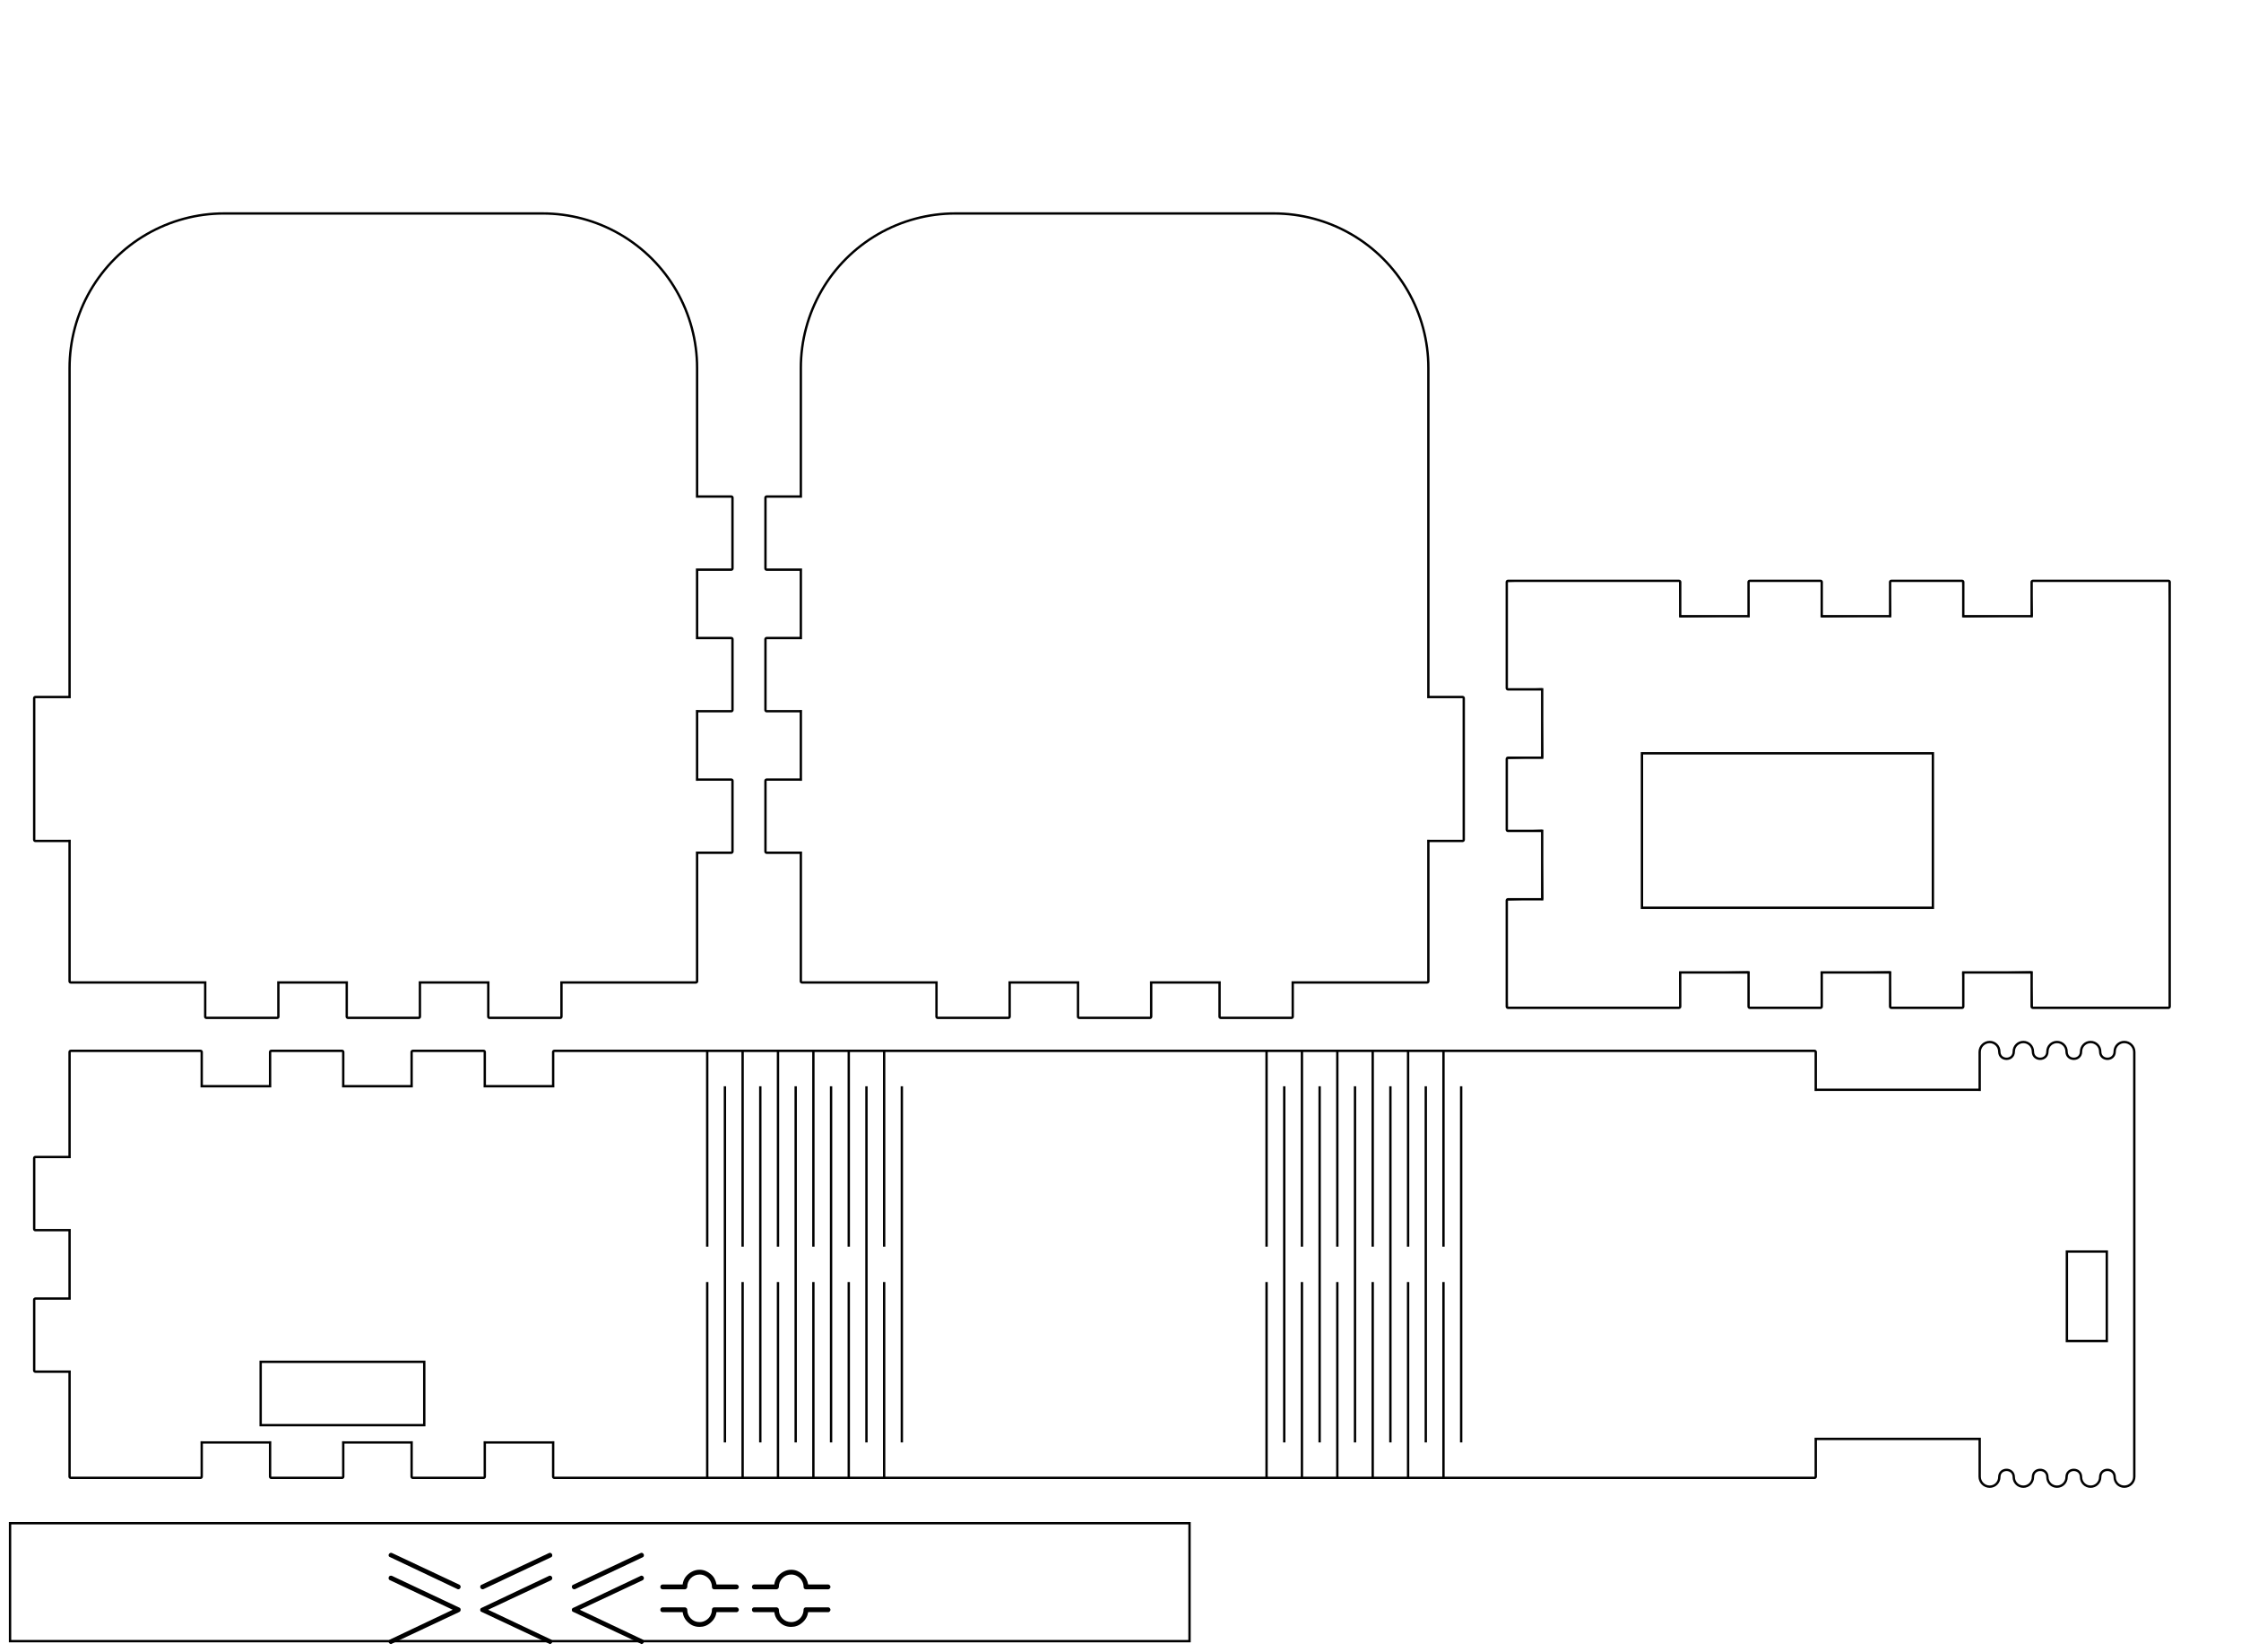
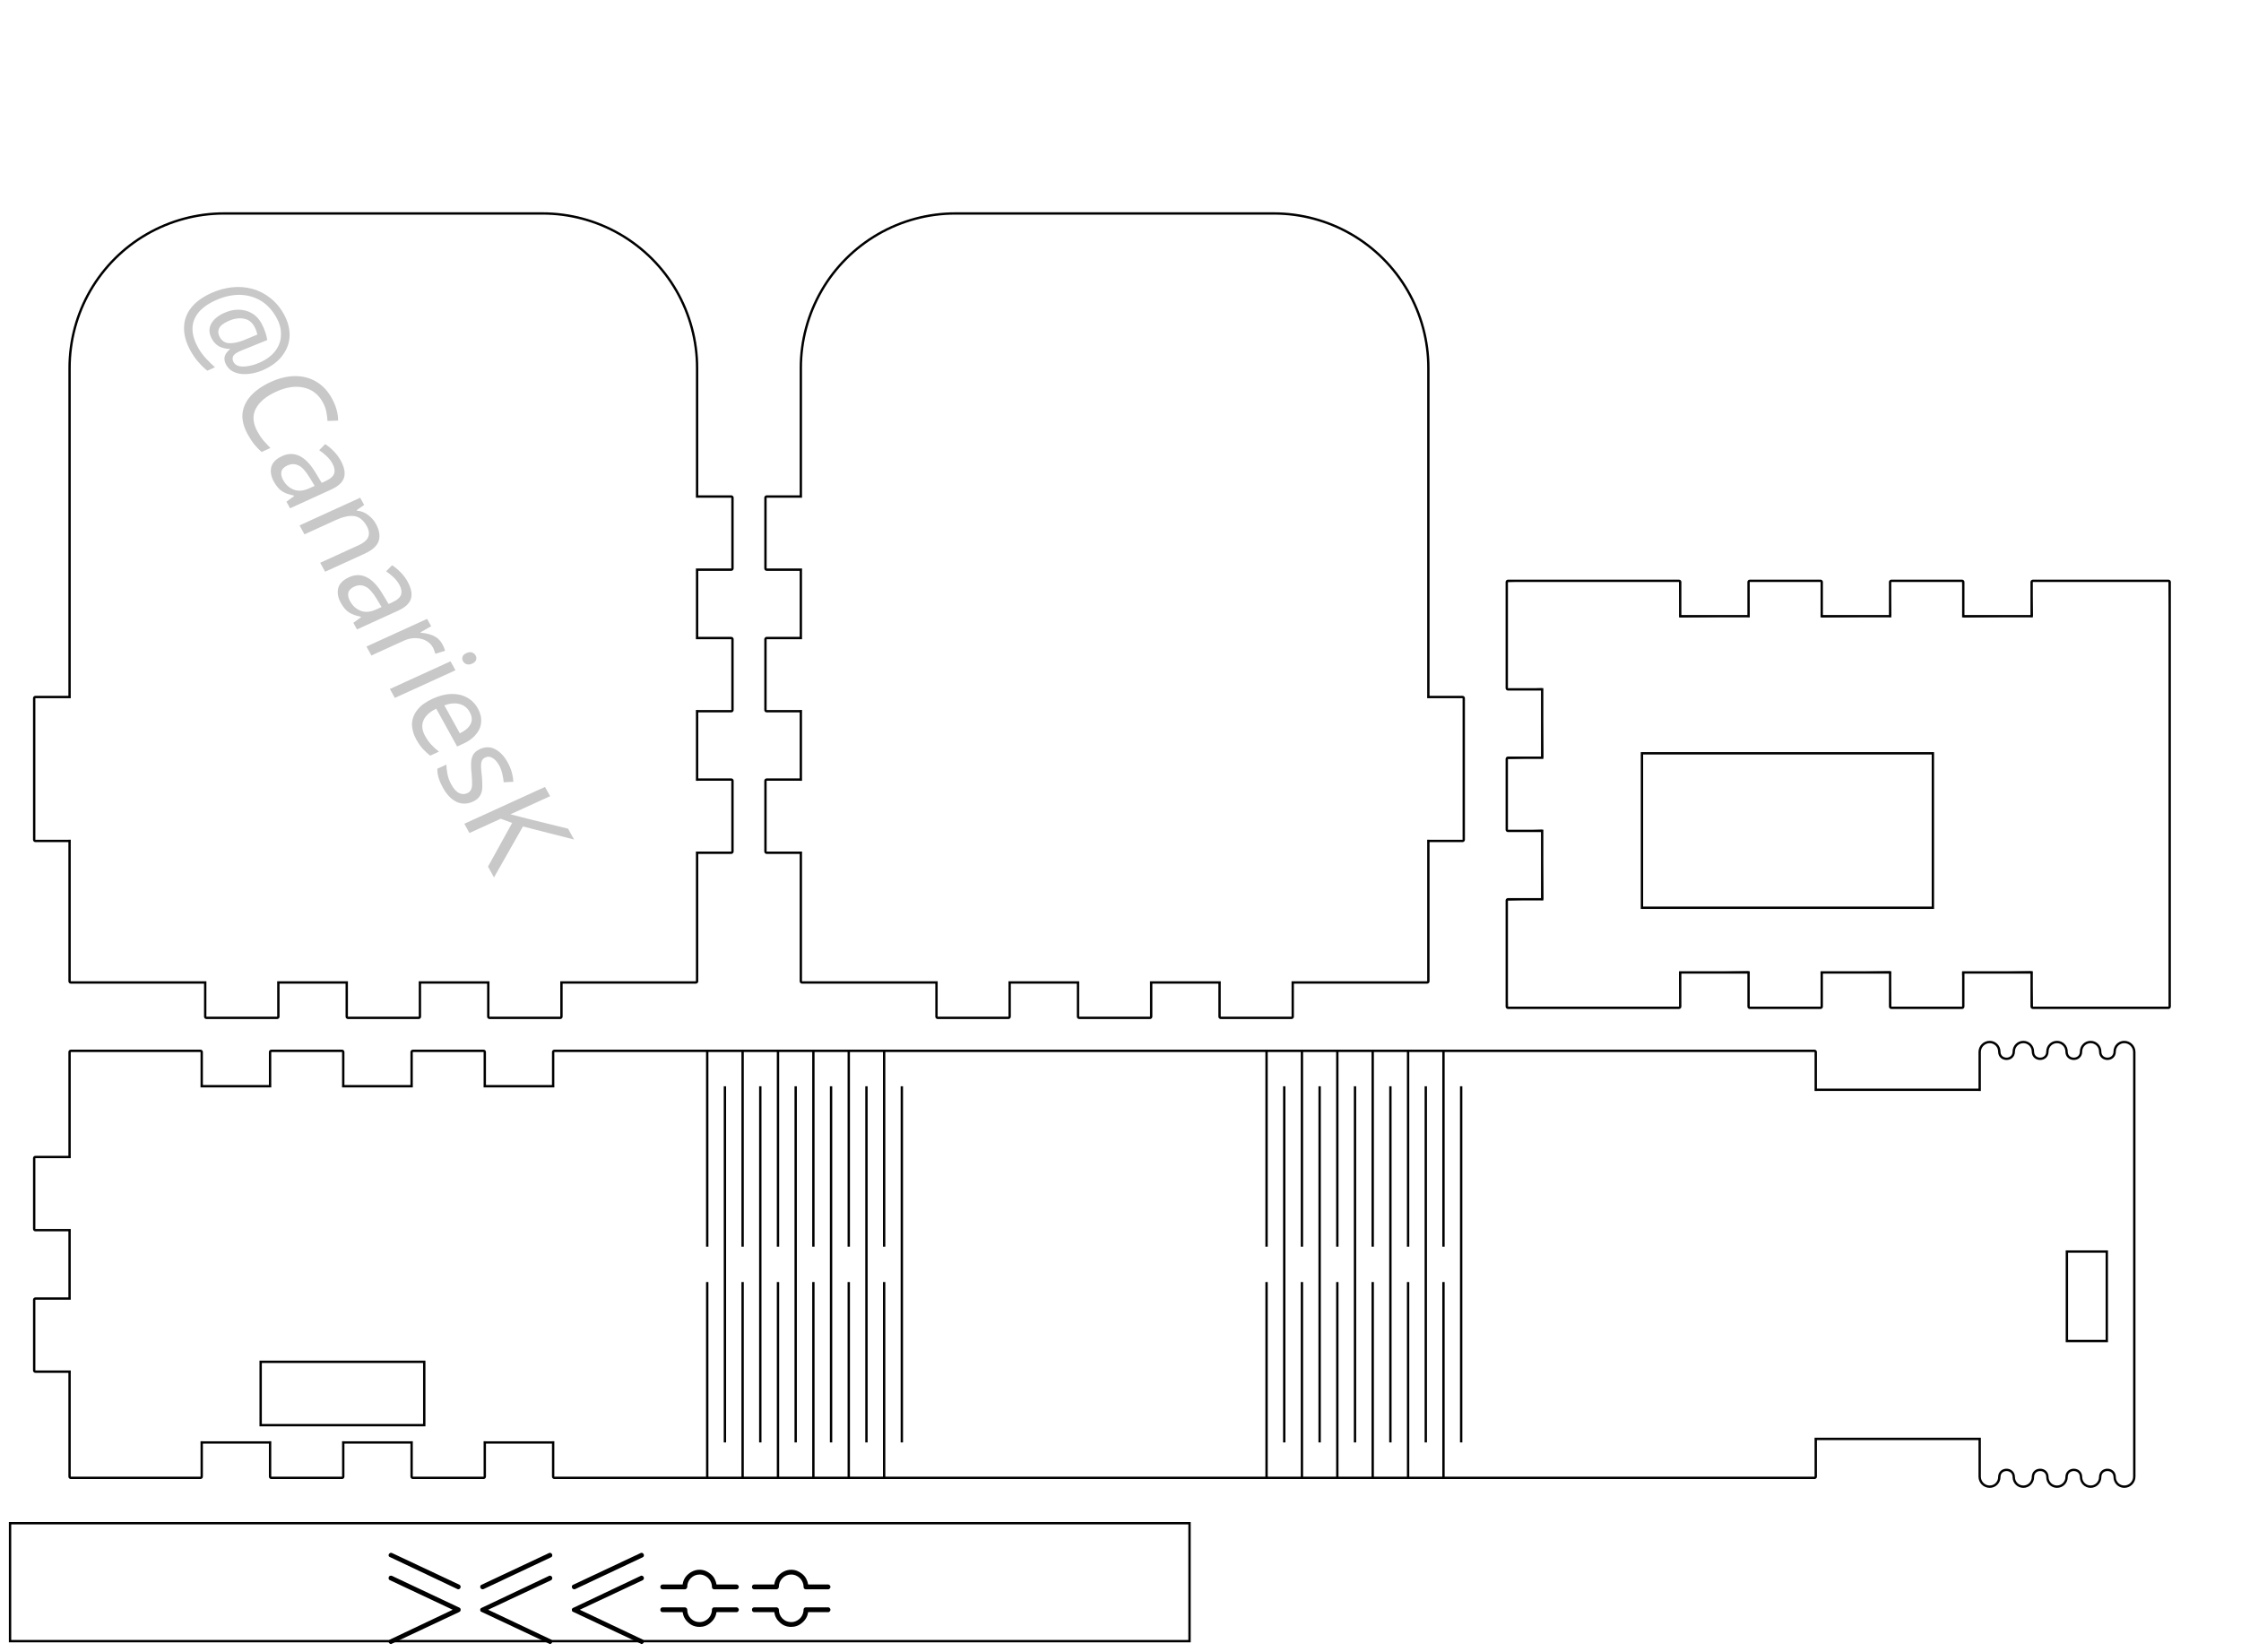
<svg xmlns="http://www.w3.org/2000/svg" xmlns:ns1="http://www.openswatchbook.org/uri/2009/osb" xmlns:xlink="http://www.w3.org/1999/xlink" width="190mm" height="140mm" viewBox="0 9860 190 140" version="1.1" id="svg2">
  <defs id="defs4">
    <linearGradient id="linearGradient4882" ns1:paint="gradient">
      <stop style="stop-color:#000000;stop-opacity:1;" offset="0" id="stop4884" />
      <stop style="stop-color:#000000;stop-opacity:0;" offset="1" id="stop4886" />
    </linearGradient>
    <g id="g6">
      <symbol overflow="visible" id="glyph0-0">
        <path style="stroke:none;" d="M 1.25 0 L 1.25 -6.25 L 6.25 -6.25 L 6.25 0 Z M 6.094 -0.156 L 6.094 -6.094 L 1.406 -6.094 L 1.406 -0.156 Z M 6.094 -0.156 " id="path9" />
      </symbol>
      <symbol overflow="visible" id="glyph0-1">
        <path style="stroke:none;" d="M 0.828 1.172 C 0.828 1.086 0.875 1.023 0.969 0.984 L 6.266 -1.531 L 0.922 -4.047 C 0.859 -4.078 0.828 -4.133 0.828 -4.219 C 0.828 -4.27 0.844 -4.316 0.875 -4.359 C 0.914 -4.398 0.969 -4.422 1.031 -4.422 C 1.062 -4.422 1.086 -4.414 1.109 -4.406 L 6.844 -1.703 C 6.906 -1.672 6.938 -1.613 6.938 -1.531 C 6.938 -1.445 6.898 -1.383 6.828 -1.344 L 1.109 1.344 C 1.086 1.363 1.062 1.375 1.031 1.375 C 0.977 1.375 0.93 1.352 0.891 1.312 C 0.848 1.27 0.828 1.223 0.828 1.172 Z M 0.969 -5.984 C 0.875 -6.016 0.828 -6.07 0.828 -6.156 C 0.828 -6.207 0.848 -6.254 0.891 -6.297 C 0.93 -6.336 0.977 -6.359 1.031 -6.359 C 1.062 -6.359 1.086 -6.352 1.109 -6.344 L 6.828 -3.656 C 6.898 -3.613 6.938 -3.551 6.938 -3.469 C 6.938 -3.414 6.914 -3.367 6.875 -3.328 C 6.844 -3.285 6.797 -3.266 6.734 -3.266 C 6.703 -3.266 6.68 -3.27 6.672 -3.281 Z M 0.969 -5.984 " id="path12" />
      </symbol>
      <symbol overflow="visible" id="glyph0-2">
        <path style="stroke:none;" d="M 0.922 -1.359 C 0.859 -1.379 0.828 -1.438 0.828 -1.531 C 0.828 -1.613 0.875 -1.672 0.969 -1.703 L 6.672 -4.406 C 6.68 -4.414 6.703 -4.422 6.734 -4.422 C 6.797 -4.422 6.844 -4.398 6.875 -4.359 C 6.914 -4.328 6.938 -4.281 6.938 -4.219 C 6.938 -4.133 6.898 -4.07 6.828 -4.031 L 1.5 -1.531 L 6.844 1 C 6.906 1.031 6.938 1.086 6.938 1.172 C 6.938 1.223 6.914 1.27 6.875 1.312 C 6.844 1.352 6.797 1.375 6.734 1.375 C 6.703 1.375 6.68 1.363 6.672 1.344 Z M 0.828 -3.469 C 0.828 -3.551 0.859 -3.609 0.922 -3.641 L 6.672 -6.344 C 6.68 -6.352 6.703 -6.359 6.734 -6.359 C 6.797 -6.359 6.844 -6.336 6.875 -6.297 C 6.914 -6.266 6.938 -6.219 6.938 -6.156 C 6.938 -6.07 6.906 -6.016 6.844 -5.984 L 1.109 -3.281 C 1.086 -3.27 1.062 -3.266 1.031 -3.266 C 0.977 -3.266 0.93 -3.285 0.891 -3.328 C 0.848 -3.367 0.828 -3.414 0.828 -3.469 Z M 0.828 -3.469 " id="path15" />
      </symbol>
      <symbol overflow="visible" id="glyph0-3">
        <path style="stroke:none;" d="M 0.75 -1.328 C 0.695 -1.328 0.648 -1.348 0.609 -1.391 C 0.578 -1.43 0.562 -1.477 0.562 -1.531 C 0.562 -1.582 0.578 -1.629 0.609 -1.672 C 0.648 -1.711 0.695 -1.734 0.75 -1.734 L 2.656 -1.734 C 2.695 -1.734 2.738 -1.711 2.781 -1.672 C 2.82 -1.641 2.844 -1.598 2.844 -1.547 C 2.844 -1.254 2.941 -1.004 3.141 -0.797 C 3.348 -0.586 3.598 -0.484 3.891 -0.484 C 4.078 -0.484 4.25 -0.531 4.406 -0.625 C 4.57 -0.719 4.703 -0.848 4.797 -1.016 C 4.891 -1.191 4.938 -1.367 4.938 -1.547 C 4.938 -1.586 4.953 -1.629 4.984 -1.672 C 5.023 -1.711 5.07 -1.734 5.125 -1.734 L 7.031 -1.734 C 7.082 -1.734 7.125 -1.711 7.156 -1.672 C 7.195 -1.629 7.219 -1.582 7.219 -1.531 C 7.219 -1.477 7.195 -1.43 7.156 -1.391 C 7.125 -1.348 7.082 -1.328 7.031 -1.328 L 5.328 -1.328 C 5.273 -0.973 5.109 -0.676 4.828 -0.438 C 4.555 -0.195 4.242 -0.078 3.891 -0.078 C 3.523 -0.078 3.207 -0.195 2.938 -0.438 C 2.664 -0.676 2.504 -0.973 2.453 -1.328 Z M 0.75 -3.266 C 0.695 -3.266 0.648 -3.285 0.609 -3.328 C 0.578 -3.367 0.562 -3.414 0.562 -3.469 C 0.562 -3.52 0.578 -3.566 0.609 -3.609 C 0.648 -3.648 0.695 -3.672 0.75 -3.672 L 2.453 -3.672 C 2.484 -3.91 2.566 -4.125 2.703 -4.312 C 2.848 -4.5 3.02 -4.645 3.219 -4.75 C 3.426 -4.863 3.648 -4.922 3.891 -4.922 C 4.066 -4.922 4.234 -4.891 4.391 -4.828 C 4.547 -4.766 4.691 -4.676 4.828 -4.562 C 4.961 -4.457 5.07 -4.328 5.156 -4.172 C 5.238 -4.016 5.297 -3.848 5.328 -3.672 L 7.031 -3.672 C 7.082 -3.672 7.125 -3.648 7.156 -3.609 C 7.195 -3.566 7.219 -3.52 7.219 -3.469 C 7.219 -3.414 7.195 -3.367 7.156 -3.328 C 7.125 -3.285 7.082 -3.266 7.031 -3.266 L 5.125 -3.266 C 5.07 -3.266 5.023 -3.285 4.984 -3.328 C 4.953 -3.367 4.938 -3.414 4.938 -3.469 C 4.938 -3.645 4.891 -3.816 4.797 -3.984 C 4.703 -4.148 4.57 -4.281 4.406 -4.375 C 4.25 -4.469 4.078 -4.516 3.891 -4.516 C 3.598 -4.516 3.348 -4.41 3.141 -4.203 C 2.941 -3.992 2.844 -3.75 2.844 -3.469 C 2.844 -3.414 2.82 -3.367 2.781 -3.328 C 2.738 -3.285 2.695 -3.266 2.656 -3.266 Z M 0.75 -3.266 " id="path18" />
      </symbol>
    </g>
  </defs>
  <iframe class="cleanslate hidden" src="moz-extension://0c9fc154-792e-43d2-acbf-948e3a7fc030/static/commandline.html" id="cmdline_iframe" style="height: 0px !important;" />
  <g id="surface5">
    <path style="fill:none;stroke-width:0.2;stroke-linecap:butt;stroke-linejoin:miter;stroke:rgb(0%,0%,0%);stroke-opacity:1;stroke-miterlimit:10;" d="M -31.266 -1.131 L 68.734 -1.131 L 68.734 8.869 L -31.266 8.869 Z M -0 0.002 " transform="matrix(1,0,0,-1,32.11758,9998.017)" id="path21" />
    <path style="fill:none;stroke-width:0.2;stroke-linecap:butt;stroke-linejoin:miter;stroke:rgb(100%,100%,100%);stroke-opacity:1;stroke-miterlimit:10;" d="M -0 0.002 L 37.464 0.002 L 37.464 7.736 L -0 7.736 Z M -0 0.002 " transform="matrix(1,0,0,-1,32.11758,9998.017)" id="path23" />
    <g style="fill:rgb(0%,0%,0%);fill-opacity:1;" id="g25">
      <use xlink:href="#glyph0-1" x="32.118" y="9998.017" id="use27" />
      <use xlink:href="#glyph0-2" x="39.886" y="9998.017" id="use29" />
      <use xlink:href="#glyph0-2" x="47.655" y="9998.017" id="use31" />
      <use xlink:href="#glyph0-3" x="55.423" y="9998.017" id="use33" />
      <use xlink:href="#glyph0-3" x="63.192" y="9998.017" id="use35" />
    </g>
    <path style="fill:none;stroke-width:0.2;stroke-linecap:butt;stroke-linejoin:miter;stroke:rgb(0%,0%,0%);stroke-opacity:1;stroke-miterlimit:10;" d="M 0 0 L 11 0 M 11 0 C 11.055 0 11.102 0.043 11.102 0.102 M 11.102 0.102 L 11.102 3.102 C 11.102 3.047 11.059 3 11 3 M 11 3 L 17 3 C 16.945 3 16.898 3.043 16.898 3.102 M 16.898 3.102 L 16.898 0.102 C 16.898 0.047 16.941 0 17 0 M 17 0 L 23 0 M 23 0 C 23.055 0 23.102 0.043 23.102 0.102 M 23.102 0.102 L 23.102 3.102 C 23.102 3.047 23.059 3 23 3 M 23 3 L 29 3 C 28.945 3 28.898 3.043 28.898 3.102 M 28.898 3.102 L 28.898 0.102 C 28.898 0.047 28.941 0 29 0 M 29 0 L 35 0 M 35 0 C 35.055 0 35.102 0.043 35.102 0.102 M 35.102 0.102 L 35.102 3.102 C 35.102 3.047 35.059 3 35 3 M 35 3 L 41 3 C 40.945 3 40.898 3.043 40.898 3.102 M 40.898 3.102 L 40.898 0.102 C 40.898 0.047 40.941 0 41 0 M 41 0 L 52 0 M 53.961 0 L 53.961 16.602 M 53.961 19.602 L 53.961 36.199 M 55.461 33.199 L 55.461 3 M 56.961 0 L 56.961 16.602 M 56.961 19.602 L 56.961 36.199 M 58.461 33.199 L 58.461 3 M 59.961 0 L 59.961 16.602 M 59.961 19.602 L 59.961 36.199 M 61.461 33.199 L 61.461 3 M 62.961 0 L 62.961 16.602 M 62.961 19.602 L 62.961 36.199 M 64.461 33.199 L 64.461 3 M 65.961 0 L 65.961 16.602 M 65.961 19.602 L 65.961 36.199 M 67.461 33.199 L 67.461 3 M 68.961 0 L 68.961 16.602 M 68.961 19.602 L 68.961 36.199 M 70.461 33.199 L 70.461 3 M 52 0 L 72.422 0 M 72.422 0 L 99.422 0 M 101.383 0 L 101.383 16.602 M 101.383 19.602 L 101.383 36.199 M 102.883 33.199 L 102.883 3 M 104.383 0 L 104.383 16.602 M 104.383 19.602 L 104.383 36.199 M 105.883 33.199 L 105.883 3 M 107.383 0 L 107.383 16.602 M 107.383 19.602 L 107.383 36.199 M 108.883 33.199 L 108.883 3 M 110.383 0 L 110.383 16.602 M 110.383 19.602 L 110.383 36.199 M 111.883 33.199 L 111.883 3 M 113.383 0 L 113.383 16.602 M 113.383 19.602 L 113.383 36.199 M 114.883 33.199 L 114.883 3 M 116.383 0 L 116.383 16.602 M 116.383 19.602 L 116.383 36.199 M 117.883 33.199 L 117.883 3 M 99.422 0 L 119.844 0 M 119.844 0 L 147.844 0 C 147.898 0 147.945 0.043 147.945 0.102 M 147.945 0.102 L 147.945 3.402 C 147.945 3.348 147.902 3.301 147.844 3.301 M 147.844 3.301 L 161.945 3.301 C 161.891 3.301 161.844 3.344 161.844 3.402 M 161.844 3.402 L 161.844 0.102 C 161.844 -0.367 162.223 -0.75 162.695 -0.75 C 163.145 -0.75 163.508 -0.387 163.508 0.062 C 163.508 0.879 164.734 0.879 164.734 0.062 C 164.734 -0.387 165.098 -0.75 165.547 -0.75 C 165.996 -0.75 166.359 -0.387 166.359 0.062 C 166.359 0.879 167.586 0.879 167.586 0.062 C 167.586 -0.387 167.949 -0.75 168.398 -0.75 C 168.848 -0.75 169.211 -0.387 169.211 0.062 C 169.211 0.879 170.438 0.879 170.438 0.062 C 170.438 -0.387 170.801 -0.75 171.25 -0.75 C 171.699 -0.75 172.062 -0.387 172.062 0.062 C 172.062 0.879 173.289 0.879 173.289 0.062 C 173.289 -0.387 173.652 -0.75 174.102 -0.75 C 174.57 -0.75 174.953 -0.371 174.953 0.102 M 174.953 0.102 L 174.953 36.102 C 174.953 36.57 174.574 36.953 174.102 36.953 C 173.652 36.953 173.289 36.59 173.289 36.141 C 173.289 35.324 172.062 35.324 172.062 36.141 C 172.062 36.59 171.699 36.953 171.25 36.953 C 170.801 36.953 170.438 36.59 170.438 36.141 C 170.438 35.324 169.211 35.324 169.211 36.141 C 169.211 36.59 168.848 36.953 168.398 36.953 C 167.949 36.953 167.586 36.59 167.586 36.141 C 167.586 35.324 166.359 35.324 166.359 36.141 C 166.359 36.59 165.996 36.953 165.547 36.953 C 165.098 36.953 164.734 36.59 164.734 36.141 C 164.734 35.324 163.508 35.324 163.508 36.141 C 163.508 36.59 163.145 36.953 162.695 36.953 C 162.227 36.953 161.844 36.574 161.844 36.102 M 161.844 36.102 L 161.844 32.801 C 161.844 32.855 161.887 32.902 161.945 32.902 M 161.945 32.902 L 147.844 32.902 C 147.898 32.902 147.945 32.859 147.945 32.801 M 147.945 32.801 L 147.945 36.102 C 147.945 36.156 147.902 36.203 147.844 36.203 M 147.844 36.203 L 119.844 36.203 M 119.844 36.203 L 99.422 36.203 M 99.422 36.203 L 72.422 36.203 M 72.422 36.203 L 52 36.203 M 52 36.203 L 41 36.203 M 41 36.203 C 40.945 36.203 40.898 36.16 40.898 36.102 M 40.898 36.102 L 40.898 33.102 C 40.898 33.156 40.941 33.203 41 33.203 M 41 33.203 L 35 33.203 C 35.055 33.203 35.102 33.16 35.102 33.102 M 35.102 33.102 L 35.102 36.102 C 35.102 36.156 35.059 36.203 35 36.203 M 35 36.203 L 29 36.203 M 29 36.203 C 28.945 36.203 28.898 36.16 28.898 36.102 M 28.898 36.102 L 28.898 33.102 C 28.898 33.156 28.941 33.203 29 33.203 M 29 33.203 L 23 33.203 C 23.055 33.203 23.102 33.16 23.102 33.102 M 23.102 33.102 L 23.102 36.102 C 23.102 36.156 23.059 36.203 23 36.203 M 23 36.203 L 17 36.203 M 17 36.203 C 16.945 36.203 16.898 36.16 16.898 36.102 M 16.898 36.102 L 16.898 33.102 C 16.898 33.156 16.941 33.203 17 33.203 M 17 33.203 L 11 33.203 C 11.055 33.203 11.102 33.16 11.102 33.102 M 11.102 33.102 L 11.102 36.102 C 11.102 36.156 11.059 36.203 11 36.203 M 11 36.203 L -0 36.203 C -0.055 36.203 -0.102 36.16 -0.102 36.102 M -0.102 36.102 L -0.102 33.102 M -0.102 33.102 L -0.102 27.102 M -0.102 27.102 C -0.102 27.156 -0.059 27.203 -0 27.203 M -0 27.203 L -3 27.203 C -3.055 27.203 -3.102 27.16 -3.102 27.102 M -3.102 27.102 L -3.102 21.102 C -3.102 21.047 -3.059 21 -3 21 M -3 21 L -0 21 C -0.055 21 -0.102 21.043 -0.102 21.102 M -0.102 21.102 L -0.102 15.102 M -0.102 15.102 C -0.102 15.156 -0.059 15.203 -0 15.203 M -0 15.203 L -3 15.203 C -3.055 15.203 -3.102 15.16 -3.102 15.102 M -3.102 15.102 L -3.102 9.102 C -3.102 9.047 -3.059 9 -3 9 M -3 9 L -0 9 C -0.055 9 -0.102 9.043 -0.102 9.102 M -0.102 9.102 L -0.102 3.102 M -0.102 3.102 L -0.102 0.102 C -0.102 0.047 -0.059 0 0 0 " transform="matrix(1,0.000000000000000245,0.000000000000000245,-1,6,9985.301)" id="path37" />
    <path style="fill:none;stroke-width:0.2;stroke-linecap:butt;stroke-linejoin:miter;stroke:rgb(0%,0%,0%);stroke-opacity:1;stroke-miterlimit:10;" d="M -0 0 L 11.5 0 M 11.5 0 C 11.445 0 11.398 0.043 11.398 0.102 M 11.398 0.102 L 11.398 -2.898 C 11.398 -2.953 11.441 -3 11.5 -3 M 11.5 -3 L 17.5 -3 C 17.555 -3 17.602 -2.957 17.602 -2.898 M 17.602 -2.898 L 17.602 0.102 C 17.602 0.047 17.559 0 17.5 0 M 17.5 0 L 23.5 0 M 23.5 0 C 23.445 0 23.398 0.043 23.398 0.102 M 23.398 0.102 L 23.398 -2.898 C 23.398 -2.953 23.441 -3 23.5 -3 M 23.5 -3 L 29.5 -3 C 29.555 -3 29.602 -2.957 29.602 -2.898 M 29.602 -2.898 L 29.602 0.102 C 29.602 0.047 29.559 0 29.5 0 M 29.5 0 L 35.5 0 M 35.5 0 C 35.445 0 35.398 0.043 35.398 0.102 M 35.398 0.102 L 35.398 -2.898 C 35.398 -2.953 35.441 -3 35.5 -3 M 35.5 -3 L 41.5 -3 C 41.555 -3 41.602 -2.957 41.602 -2.898 M 41.602 -2.898 L 41.602 0.102 C 41.602 0.047 41.559 0 41.5 0 M 41.5 0 L 53 0 C 53.055 0 53.102 0.043 53.102 0.102 M 53.102 0.102 L 53.102 11.102 M 53.102 11.102 C 53.102 11.047 53.059 11 53 11 M 53 11 L 56 11 C 56.055 11 56.102 11.043 56.102 11.102 M 56.102 11.102 L 56.102 17.102 C 56.102 17.156 56.059 17.203 56 17.203 M 56 17.203 L 53 17.203 C 53.055 17.203 53.102 17.16 53.102 17.102 M 53.102 17.102 L 53.102 23.102 M 53.102 23.102 C 53.102 23.047 53.059 23 53 23 M 53 23 L 56 23 C 56.055 23 56.102 23.043 56.102 23.102 M 56.102 23.102 L 56.102 29.102 C 56.102 29.156 56.059 29.203 56 29.203 M 56 29.203 L 53 29.203 C 53.055 29.203 53.102 29.16 53.102 29.102 M 53.102 29.102 L 53.102 35.102 M 53.102 35.102 C 53.102 35.047 53.059 35 53 35 M 53 35 L 56 35 C 56.055 35 56.102 35.043 56.102 35.102 M 56.102 35.102 L 56.102 41.102 C 56.102 41.156 56.059 41.203 56 41.203 M 56 41.203 L 53 41.203 C 53.055 41.203 53.102 41.16 53.102 41.102 M 53.102 41.102 L 53.102 52.102 C 53.102 54.402 52.496 56.66 51.348 58.652 C 50.199 60.645 48.543 62.297 46.551 63.449 C 44.559 64.598 42.301 65.203 40 65.203 M 40 65.203 L 13 65.203 C 10.699 65.203 8.441 64.598 6.449 63.449 C 4.457 62.301 2.805 60.645 1.652 58.652 C 0.504 56.66 -0.102 54.402 -0.102 52.102 M -0.102 52.102 L -0.102 24.102 C -0.102 24.156 -0.059 24.203 -0 24.203 M -0 24.203 L -3 24.203 C -3.055 24.203 -3.102 24.16 -3.102 24.102 M -3.102 24.102 L -3.102 12.102 C -3.102 12.047 -3.059 12 -3 12 M -3 12 L -0 12 C -0.055 12 -0.102 12.043 -0.102 12.102 M -0.102 12.102 L -0.102 0.102 C -0.102 0.047 -0.059 0 -0 0 " transform="matrix(1,0.000000000000000616,0.000000000000000616,-1,6,9943.301)" id="path39" />
    <path style="fill:none;stroke-width:0.2;stroke-linecap:butt;stroke-linejoin:miter;stroke:rgb(0%,0%,0%);stroke-opacity:1;stroke-miterlimit:10;" d="M 0 0 L 11.5 0 M 11.5 0 C 11.445 0 11.398 0.043 11.398 0.102 M 11.398 0.102 L 11.398 -2.898 C 11.398 -2.953 11.441 -3 11.5 -3 M 11.5 -3 L 17.5 -3 C 17.555 -3 17.602 -2.957 17.602 -2.898 M 17.602 -2.898 L 17.602 0.102 C 17.602 0.047 17.559 0 17.5 0 M 17.5 0 L 23.5 0 M 23.5 0 C 23.445 0 23.398 0.043 23.398 0.102 M 23.398 0.102 L 23.398 -2.898 C 23.398 -2.953 23.441 -3 23.5 -3 M 23.5 -3 L 29.5 -3 C 29.555 -3 29.602 -2.957 29.602 -2.898 M 29.602 -2.898 L 29.602 0.102 C 29.602 0.047 29.559 0 29.5 0 M 29.5 0 L 35.5 0 M 35.5 0 C 35.445 0 35.398 0.043 35.398 0.102 M 35.398 0.102 L 35.398 -2.898 C 35.398 -2.953 35.441 -3 35.5 -3 M 35.5 -3 L 41.5 -3 C 41.555 -3 41.602 -2.957 41.602 -2.898 M 41.602 -2.898 L 41.602 0.102 C 41.602 0.047 41.559 0 41.5 0 M 41.5 0 L 53 0 C 53.055 0 53.102 0.043 53.102 0.102 M 53.102 0.102 L 53.102 11.102 M 53.102 11.102 C 53.102 11.047 53.059 11 53 11 M 53 11 L 56 11 C 56.055 11 56.102 11.043 56.102 11.102 M 56.102 11.102 L 56.102 17.102 C 56.102 17.156 56.059 17.203 56 17.203 M 56 17.203 L 53 17.203 C 53.055 17.203 53.102 17.16 53.102 17.102 M 53.102 17.102 L 53.102 23.102 M 53.102 23.102 C 53.102 23.047 53.059 23 53 23 M 53 23 L 56 23 C 56.055 23 56.102 23.043 56.102 23.102 M 56.102 23.102 L 56.102 29.102 C 56.102 29.156 56.059 29.203 56 29.203 M 56 29.203 L 53 29.203 C 53.055 29.203 53.102 29.16 53.102 29.102 M 53.102 29.102 L 53.102 35.102 M 53.102 35.102 C 53.102 35.047 53.059 35 53 35 M 53 35 L 56 35 C 56.055 35 56.102 35.043 56.102 35.102 M 56.102 35.102 L 56.102 41.102 C 56.102 41.156 56.059 41.203 56 41.203 M 56 41.203 L 53 41.203 C 53.055 41.203 53.102 41.16 53.102 41.102 M 53.102 41.102 L 53.102 52.102 C 53.102 54.402 52.496 56.66 51.348 58.652 C 50.199 60.645 48.543 62.297 46.551 63.449 C 44.559 64.598 42.301 65.203 40 65.203 M 40 65.203 L 13 65.203 C 10.699 65.203 8.441 64.598 6.449 63.449 C 4.457 62.301 2.805 60.645 1.652 58.652 C 0.504 56.66 -0.102 54.402 -0.102 52.102 M -0.102 52.102 L -0.102 24.102 C -0.102 24.156 -0.059 24.203 -0 24.203 M -0 24.203 L -3 24.203 C -3.055 24.203 -3.102 24.16 -3.102 24.102 M -3.102 24.102 L -3.102 12.102 C -3.102 12.047 -3.059 12 -3 12 M -3 12 L 0 12 C -0.055 12 -0.102 12.043 -0.102 12.102 M -0.102 12.102 L -0.102 0.102 C -0.102 0.047 -0.059 0 0 0 " transform="matrix(-1,0.000000000000000616,-0.000000000000000616,-1,121,9943.301)" id="path41" />
    <path style="fill:#000000;stroke-width:0.2;stroke-linecap:butt;stroke-linejoin:miter;stroke:rgb(0%, 0%, 0%);stroke-opacity:1;stroke-miterlimit:10;fill-opacity:1;stroke-dasharray:none" d="M 0 0 L 11.5 0 M 11.5 0 C 11.555 0 11.602 0.043 11.602 0.102 M 11.602 0.102 L 11.602 3.102 C 11.602 3.047 11.559 3 11.5 3 M 11.5 3 L 17.5 3 C 17.445 3 17.398 3.043 17.398 3.102 M 17.398 3.102 L 17.398 0.102 C 17.398 0.047 17.441 0 17.5 0 M 17.5 0 L 23.5 0 M 23.5 0 C 23.555 0 23.602 0.043 23.602 0.102 M 23.602 0.102 L 23.602 3.102 C 23.602 3.047 23.559 3 23.5 3 M 23.5 3 L 29.5 3 C 29.445 3 29.398 3.043 29.398 3.102 M 29.398 3.102 L 29.398 0.102 C 29.398 0.047 29.441 0 29.5 0 M 29.5 0 L 35.5 0 M 35.5 0 C 35.555 0 35.602 0.043 35.602 0.102 M 35.602 0.102 L 35.602 3.102 C 35.602 3.047 35.559 3 35.5 3 M 35.5 3 L 41.5 3 C 41.445 3 41.398 3.043 41.398 3.102 M 41.398 3.102 L 41.398 0.102 C 41.398 0.047 41.441 0 41.5 0 M 41.5 0 L 53 0 M 53 0 C 53.055 0 53.102 0.043 53.102 0.102 M 53.102 0.102 L 53.102 3.102 M 53.102 3.102 L 53.102 33.102 M 53.102 33.102 L 53.102 36.102 C 53.102 36.156 53.059 36.203 53 36.203 M 53 36.203 L 53 36.203 M 53 36.203 L 41.5 36.203 M 41.5 36.203 C 41.445 36.203 41.398 36.16 41.398 36.102 M 41.398 36.102 L 41.398 33.102 C 41.398 33.156 41.441 33.203 41.5 33.203 M 41.5 33.203 L 35.5 33.203 C 35.555 33.203 35.602 33.16 35.602 33.102 M 35.602 33.102 L 35.602 36.102 C 35.602 36.156 35.559 36.203 35.5 36.203 M 35.5 36.203 L 29.5 36.203 M 29.5 36.203 C 29.445 36.203 29.398 36.16 29.398 36.102 M 29.398 36.102 L 29.398 33.102 C 29.398 33.156 29.441 33.203 29.5 33.203 M 29.5 33.203 L 23.5 33.203 C 23.555 33.203 23.602 33.16 23.602 33.102 M 23.602 33.102 L 23.602 36.102 C 23.602 36.156 23.559 36.203 23.5 36.203 M 23.5 36.203 L 17.5 36.203 M 17.5 36.203 C 17.445 36.203 17.398 36.16 17.398 36.102 M 17.398 36.102 L 17.398 33.102 C 17.398 33.156 17.441 33.203 17.5 33.203 M 17.5 33.203 L 11.5 33.203 C 11.555 33.203 11.602 33.16 11.602 33.102 M 11.602 33.102 L 11.602 36.102 C 11.602 36.156 11.559 36.203 11.5 36.203 M 11.5 36.203 L -0 36.203 M -0 36.203 L -3 36.203 C -3.055 36.203 -3.102 36.16 -3.102 36.102 M -3.102 36.102 L -3.102 33.102 M -3.102 33.102 L -3.102 27.102 M -3.102 27.102 C -3.102 27.047 -3.059 27 -3 27 M -3 27 L -0 27 C -0.055 27 -0.102 27.043 -0.102 27.102 M -0.102 27.102 L -0.102 21.102 C -0.102 21.156 -0.059 21.203 0 21.203 M 0 21.203 L -3 21.203 C -3.055 21.203 -3.102 21.16 -3.102 21.102 M -3.102 21.102 L -3.102 15.102 M -3.102 15.102 C -3.102 15.047 -3.059 15 -3 15 M -3 15 L 0 15 C -0.055 15 -0.102 15.043 -0.102 15.102 M -0.102 15.102 L -0.102 9.102 C -0.102 9.156 -0.059 9.203 0 9.203 M 0 9.203 L -3 9.203 C -3.055 9.203 -3.102 9.16 -3.102 9.102 M -3.102 9.102 L -3.102 3.102 M -3.102 3.102 L -3.102 0.102 C -3.102 0.047 -3.059 0 -3 0 M -3 0 L 0 0 " transform="matrix(1,0.000000000000000245,0.000000000000000245,-1,130.8516,9945.449)" id="path43" />
    <rect style="fill:none;stroke:#000000;stroke-width:0.2;stroke-miterlimit:10;stroke-opacity:1;stroke-dasharray:none" id="rect4880" width="24.666" height="13.096" x="139.211" y="9923.87" />
    <rect style="fill:none;stroke:#000000;stroke-width:0.2;stroke-miterlimit:10;stroke-opacity:1;stroke-dasharray:none" id="rect6020" width="13.87" height="5.37" x="22.1" y="9975.465" />
    <rect style="fill:none;stroke:#000000;stroke-width:0.2;stroke-miterlimit:10;stroke-opacity:1;stroke-dasharray:none" id="rect6022" width="3.384" height="7.584" x="175.238" y="9966.116" />
+     <text xml:space="preserve" style="font-size:10.224px;font-style:normal;font-weight:normal;line-height:125%;letter-spacing:0px;word-spacing:0px;fill:#000000;fill-opacity:0.216;stroke:none;font-family:Sans" x="9273.044" y="4639.712" id="text6024" transform="matrix(0.4706271,0.8520247,-0.9373917,0.4277677,0,0)">
+       <tspan id="tspan6026" x="9273.044" y="4639.712">@CanariesK</tspan>
+     </text>
  </g>
</svg>
